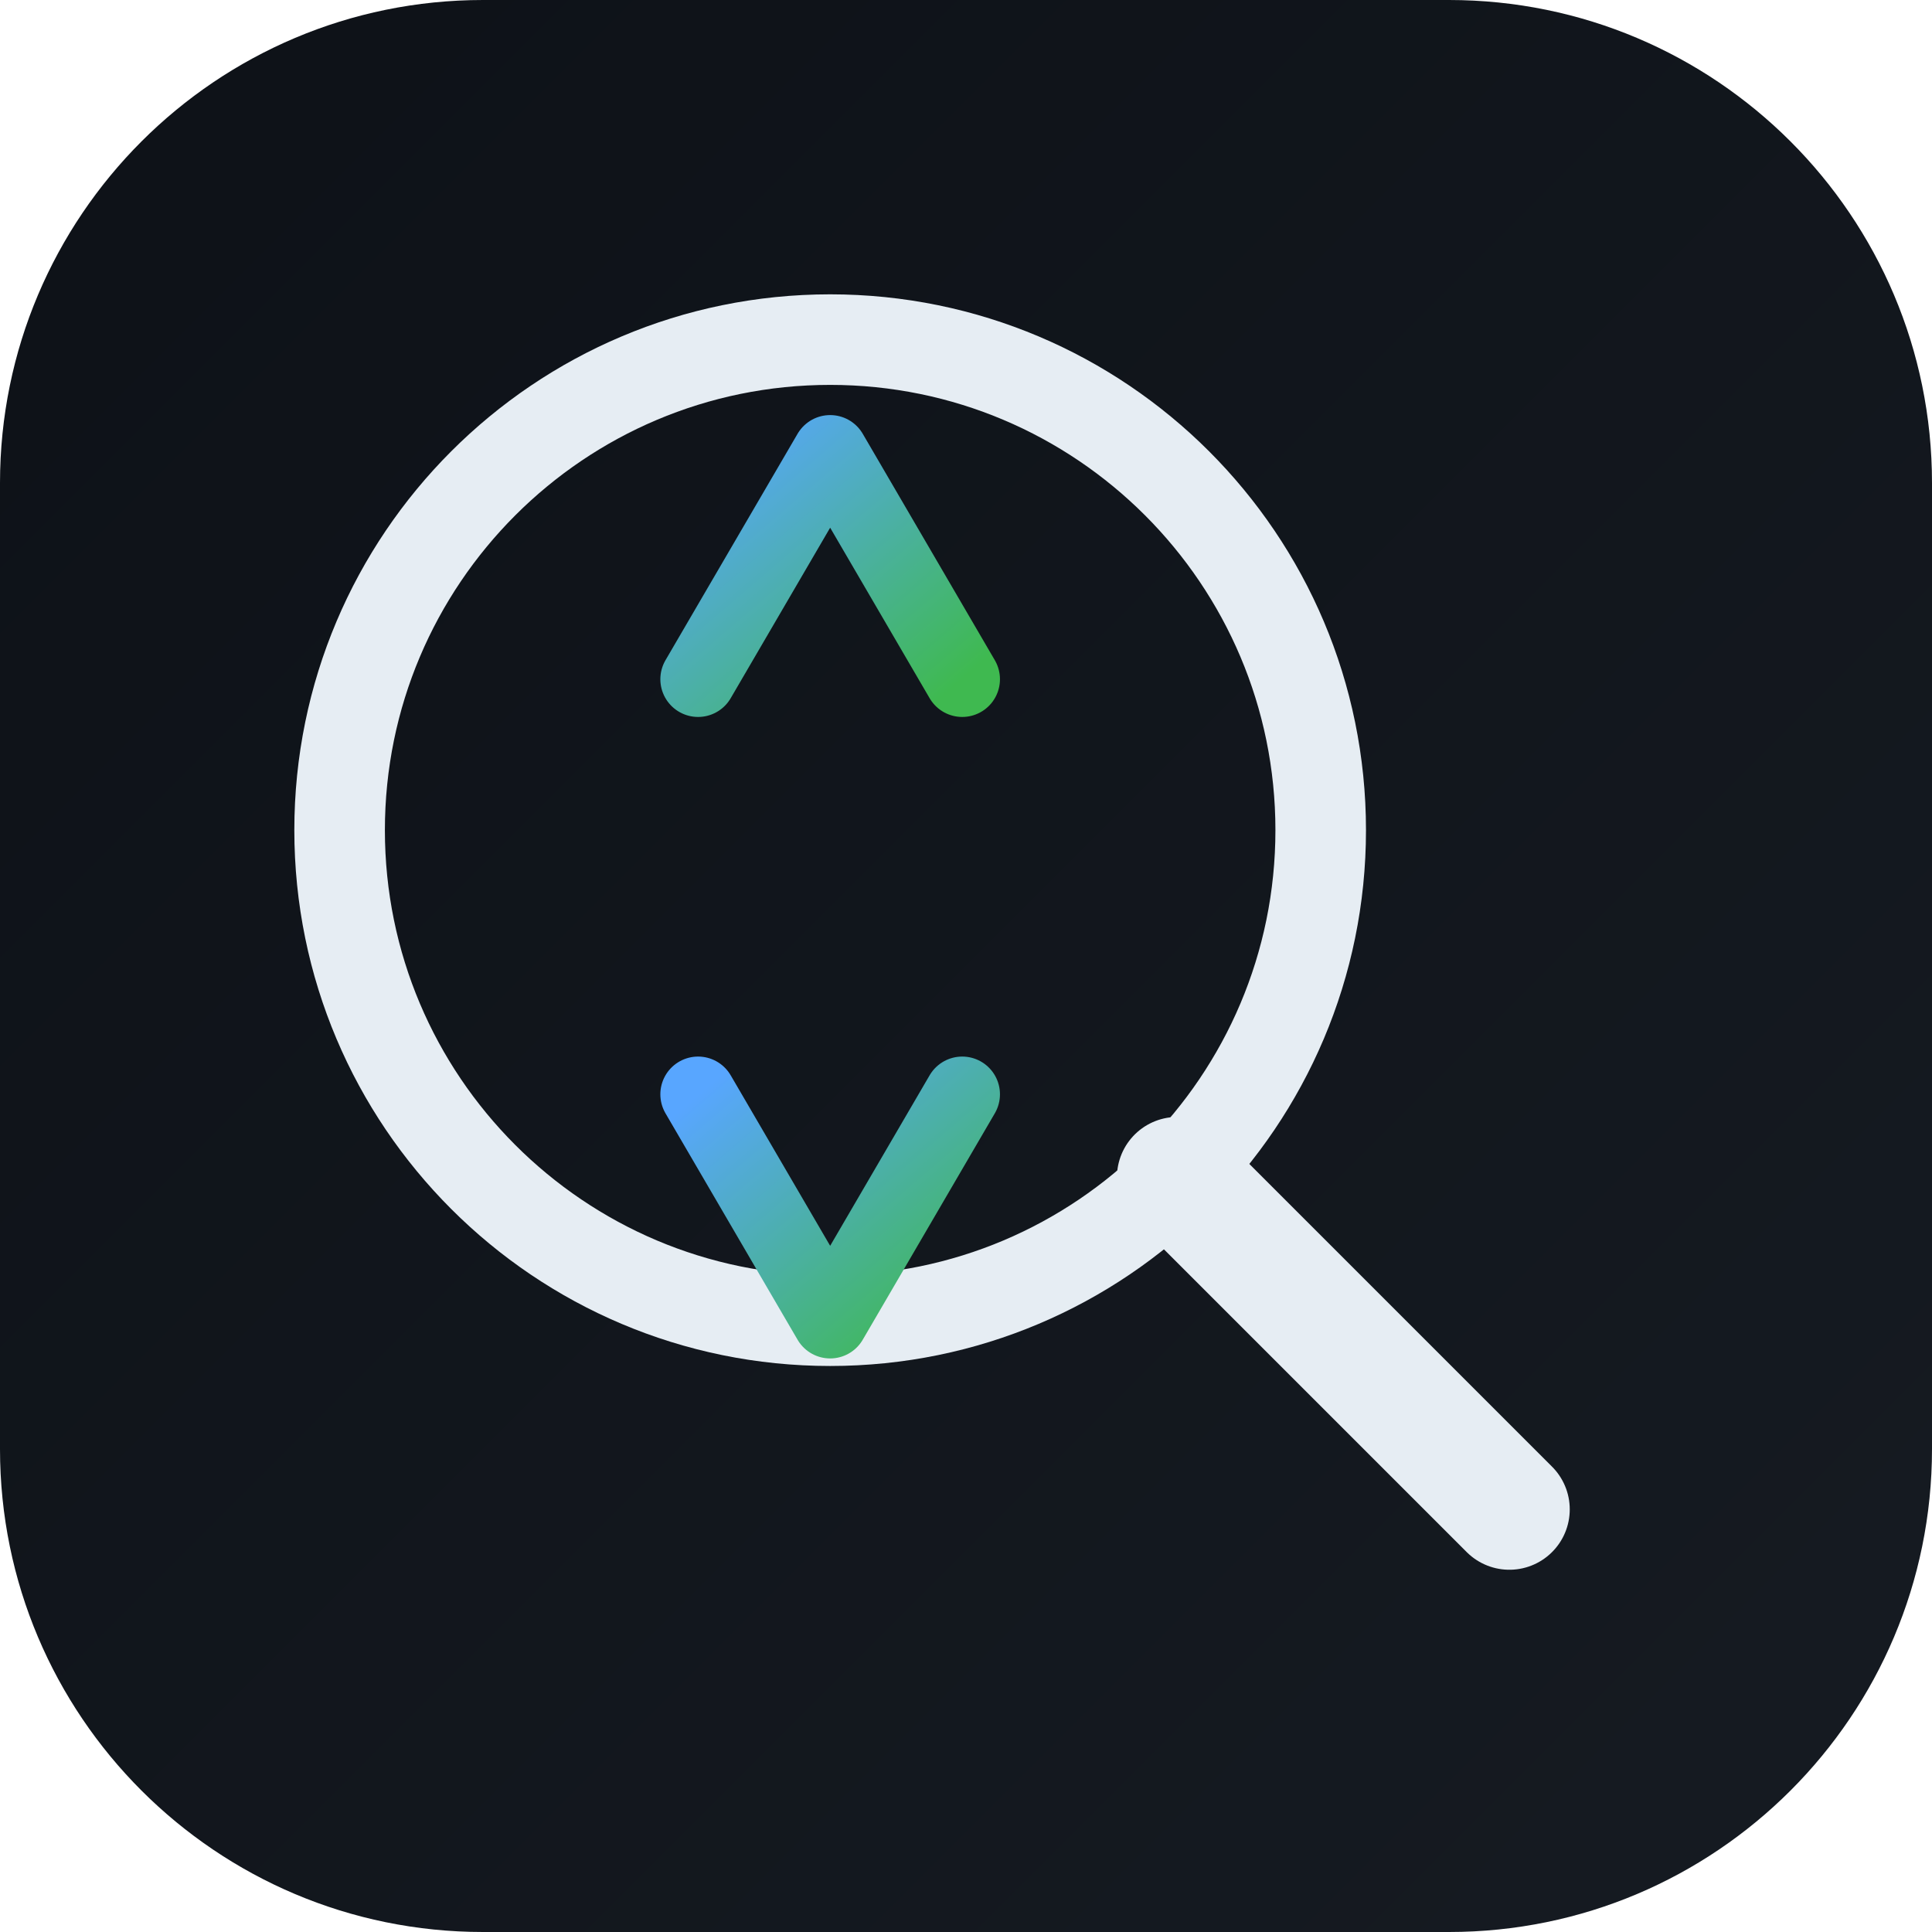
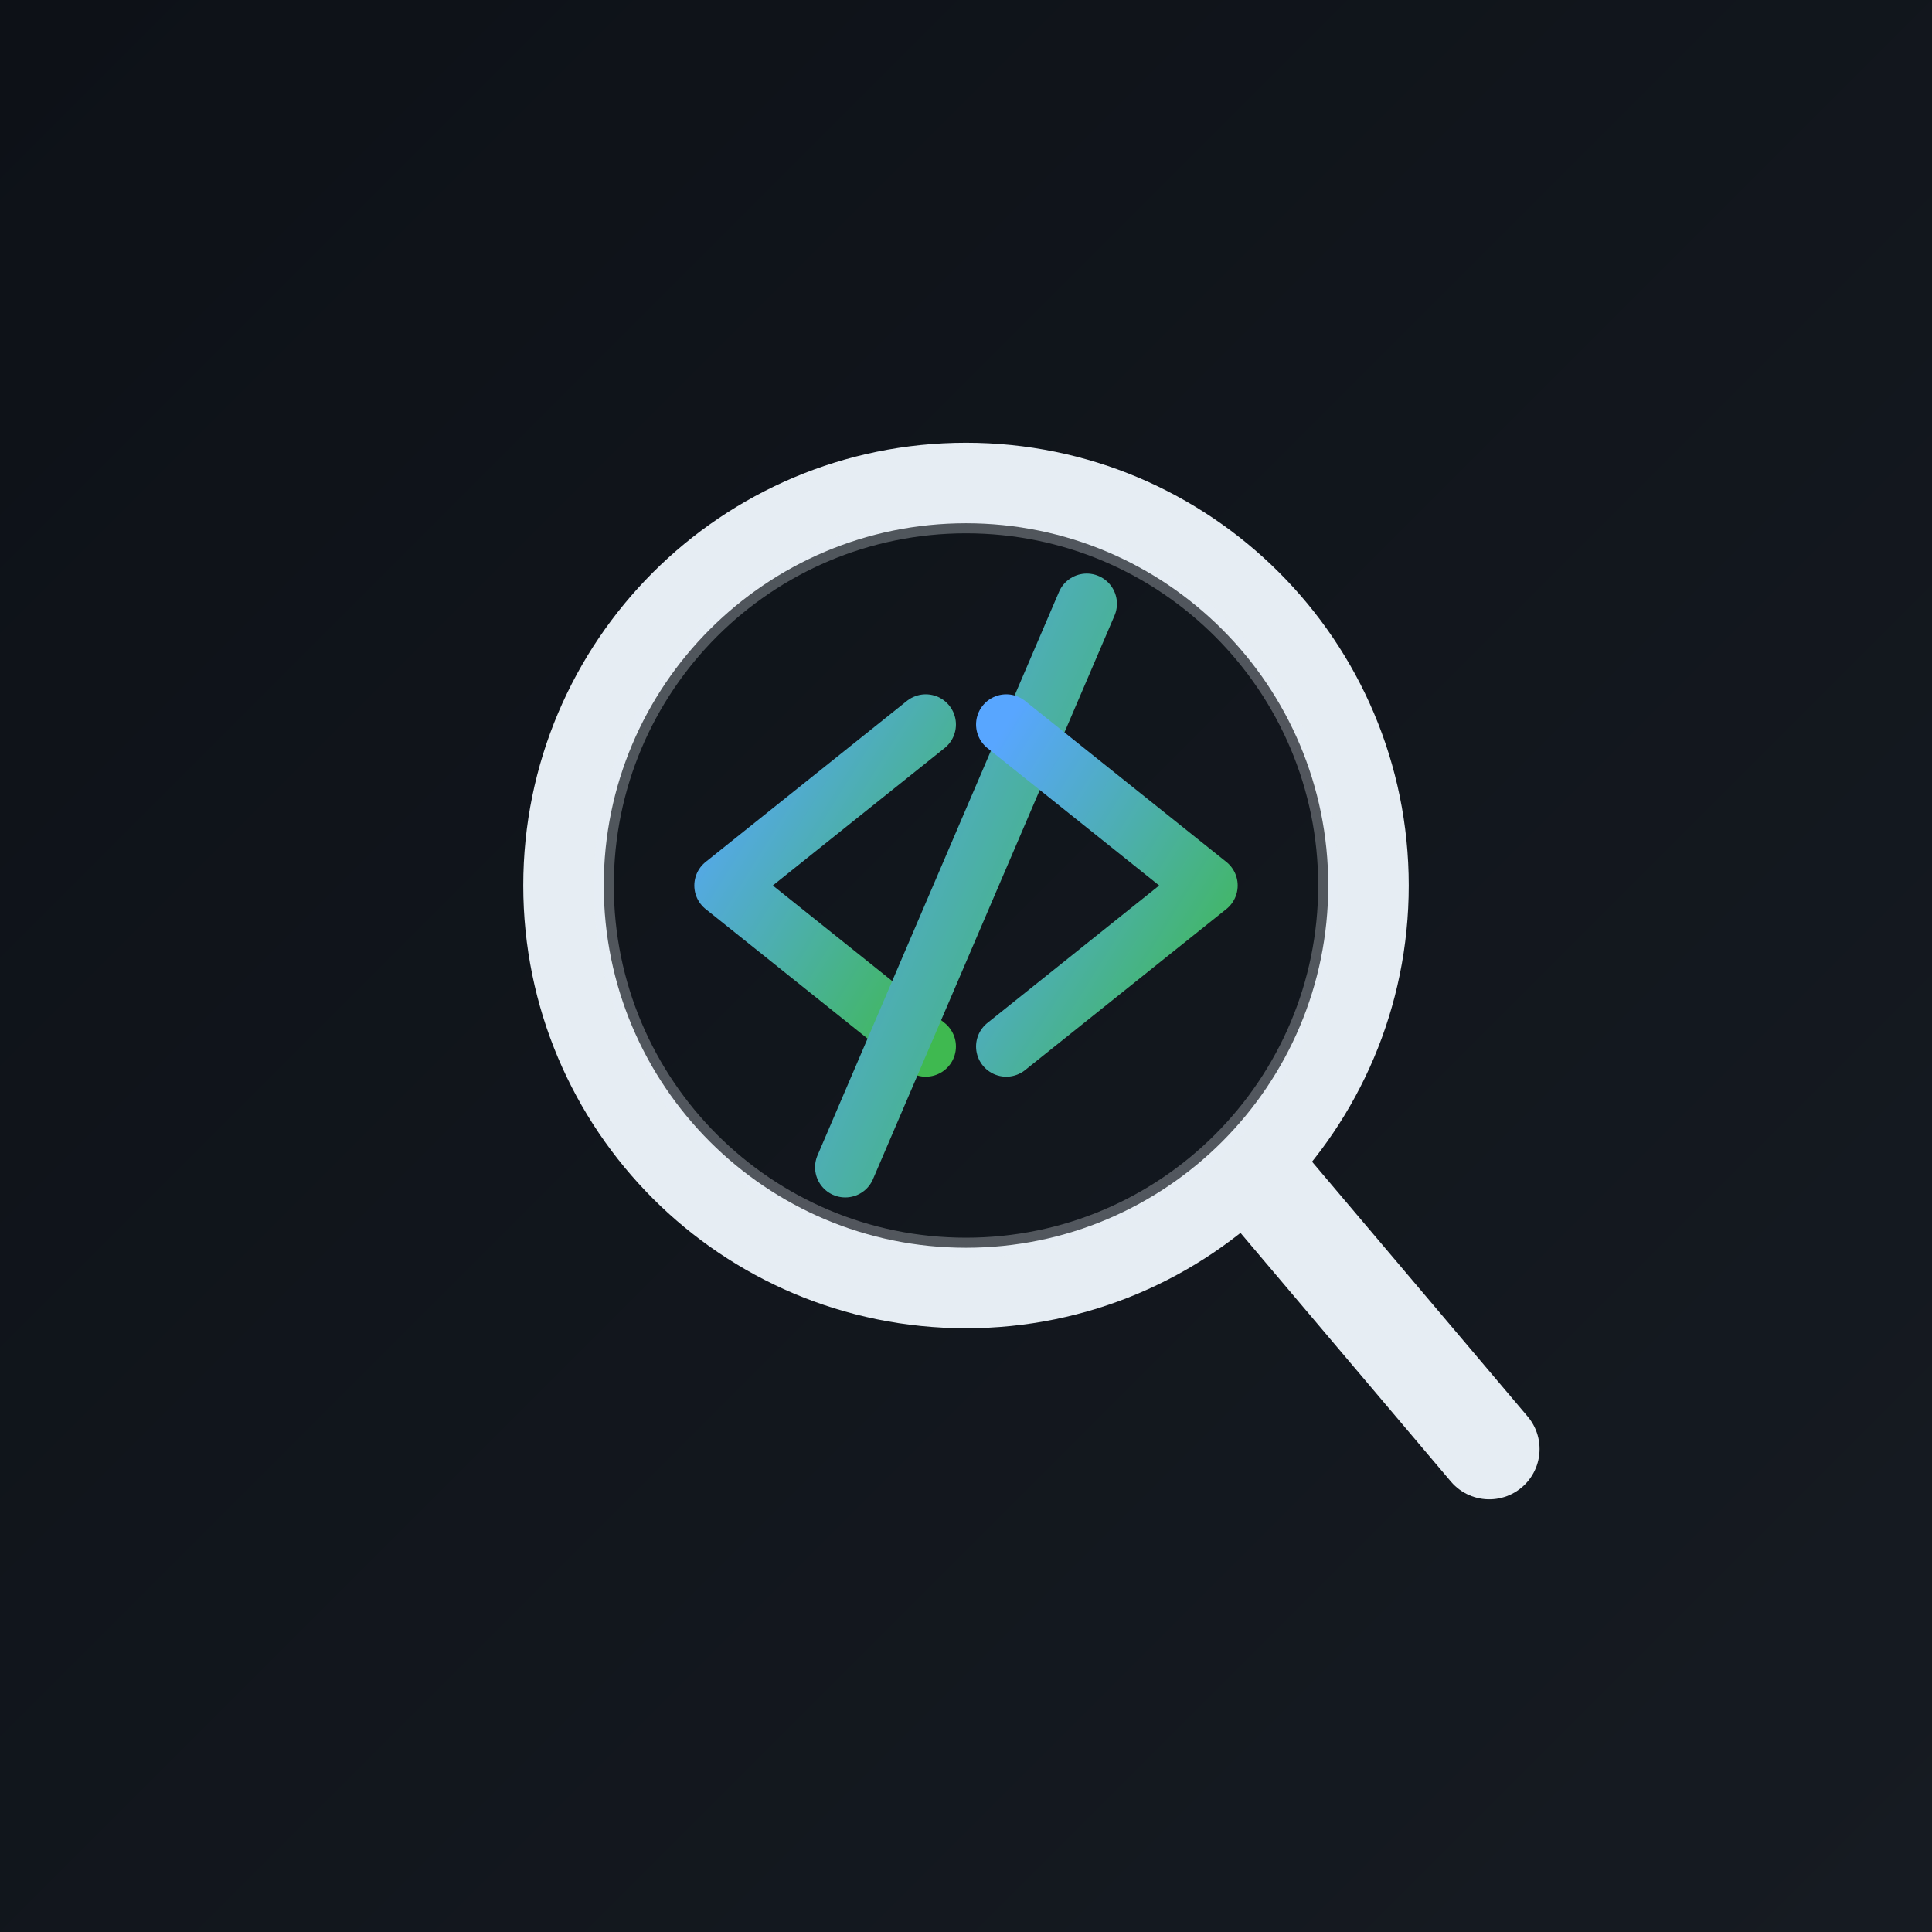
- <svg xmlns="http://www.w3.org/2000/svg" viewBox="0 0 512 512" fill="none">
+ <svg xmlns="http://www.w3.org/2000/svg" viewBox="0 0 192 192" fill="none">
  <defs>
-     <linearGradient id="bg" x1="0%" y1="0%" x2="100%" y2="100%">
+     <linearGradient id="bg-grad" x1="0%" y1="0%" x2="100%" y2="100%">
      <stop offset="0%" stop-color="#0d1117" />
      <stop offset="100%" stop-color="#161b22" />
    </linearGradient>
-     <linearGradient id="accent" x1="0%" y1="0%" x2="100%" y2="100%">
+     <linearGradient id="symbol-grad" x1="0%" y1="0%" x2="100%" y2="100%">
      <stop offset="0%" stop-color="#58a6ff" />
      <stop offset="100%" stop-color="#3fb950" />
    </linearGradient>
  </defs>
-   <rect width="512" height="512" rx="128" fill="url(#bg)" />
-   <circle cx="220" cy="220" r="130" stroke="#e6edf3" stroke-width="24" />
-   <line x1="312" y1="312" x2="400" y2="400" stroke="#e6edf3" stroke-width="32" stroke-linecap="round" />
-   <path d="M185 180l35-60 35 60" stroke="url(#accent)" stroke-width="20" stroke-linecap="round" stroke-linejoin="round" />
-   <path d="M155 235h130" stroke="url(#accent)" stroke-width="20" stroke-linecap="round" />
-   <path d="M185 290l35 60 35-60" stroke="url(#accent)" stroke-width="20" stroke-linecap="round" stroke-linejoin="round" />
+   <rect width="192" height="192" fill="url(#bg-grad)" />
+   <g transform="translate(32, 32) scale(4)">
+     <circle cx="16" cy="14" r="10" stroke="#e6edf3" stroke-width="2" />
+     <circle cx="16" cy="14" r="9" stroke="#e6edf3" stroke-width="0.5" stroke-opacity="0.3" />
+     <line x1="23.5" y1="21.5" x2="29" y2="28" stroke="#e6edf3" stroke-width="2.5" stroke-linecap="round" />
+     <path d="M15 10l-5 4 5 4" stroke="url(#symbol-grad)" stroke-width="1.5" stroke-linecap="round" stroke-linejoin="round" />
+     <line x1="19" y1="7" x2="13" y2="21" stroke="url(#symbol-grad)" stroke-width="1.5" stroke-linecap="round" />
+     <path d="M17 10l5 4-5 4" stroke="url(#symbol-grad)" stroke-width="1.5" stroke-linecap="round" stroke-linejoin="round" />
+   </g>
</svg>
